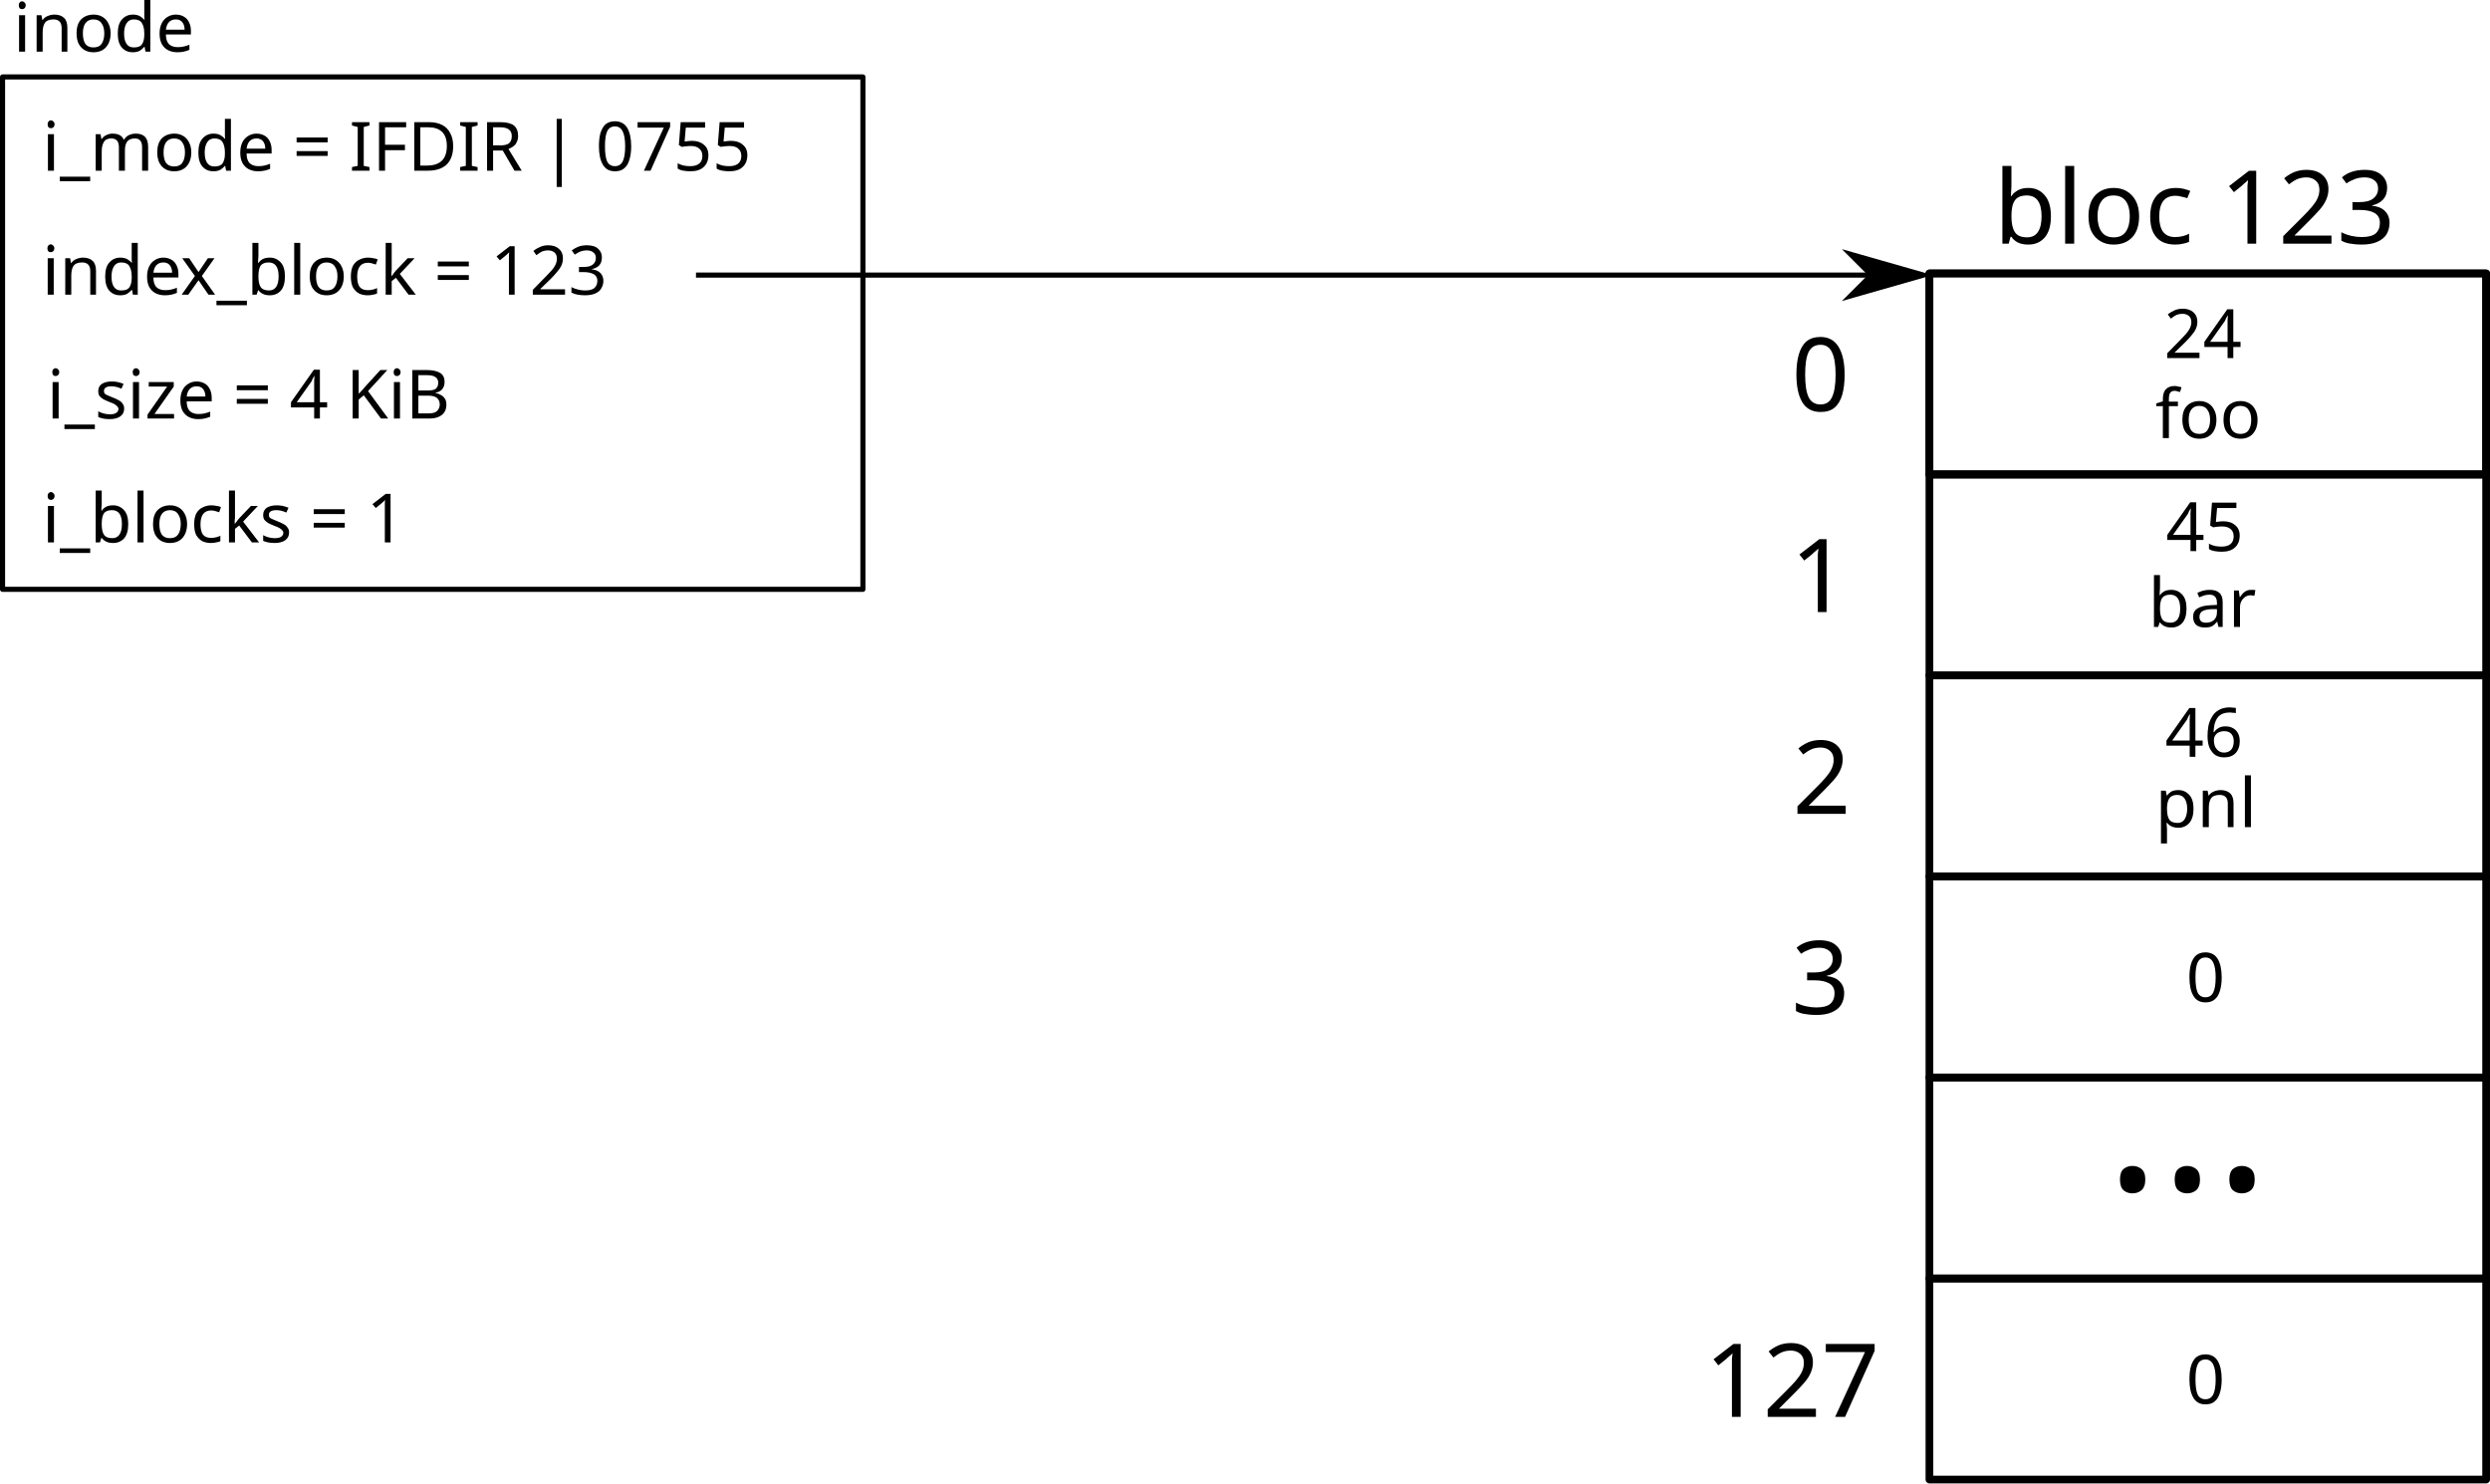
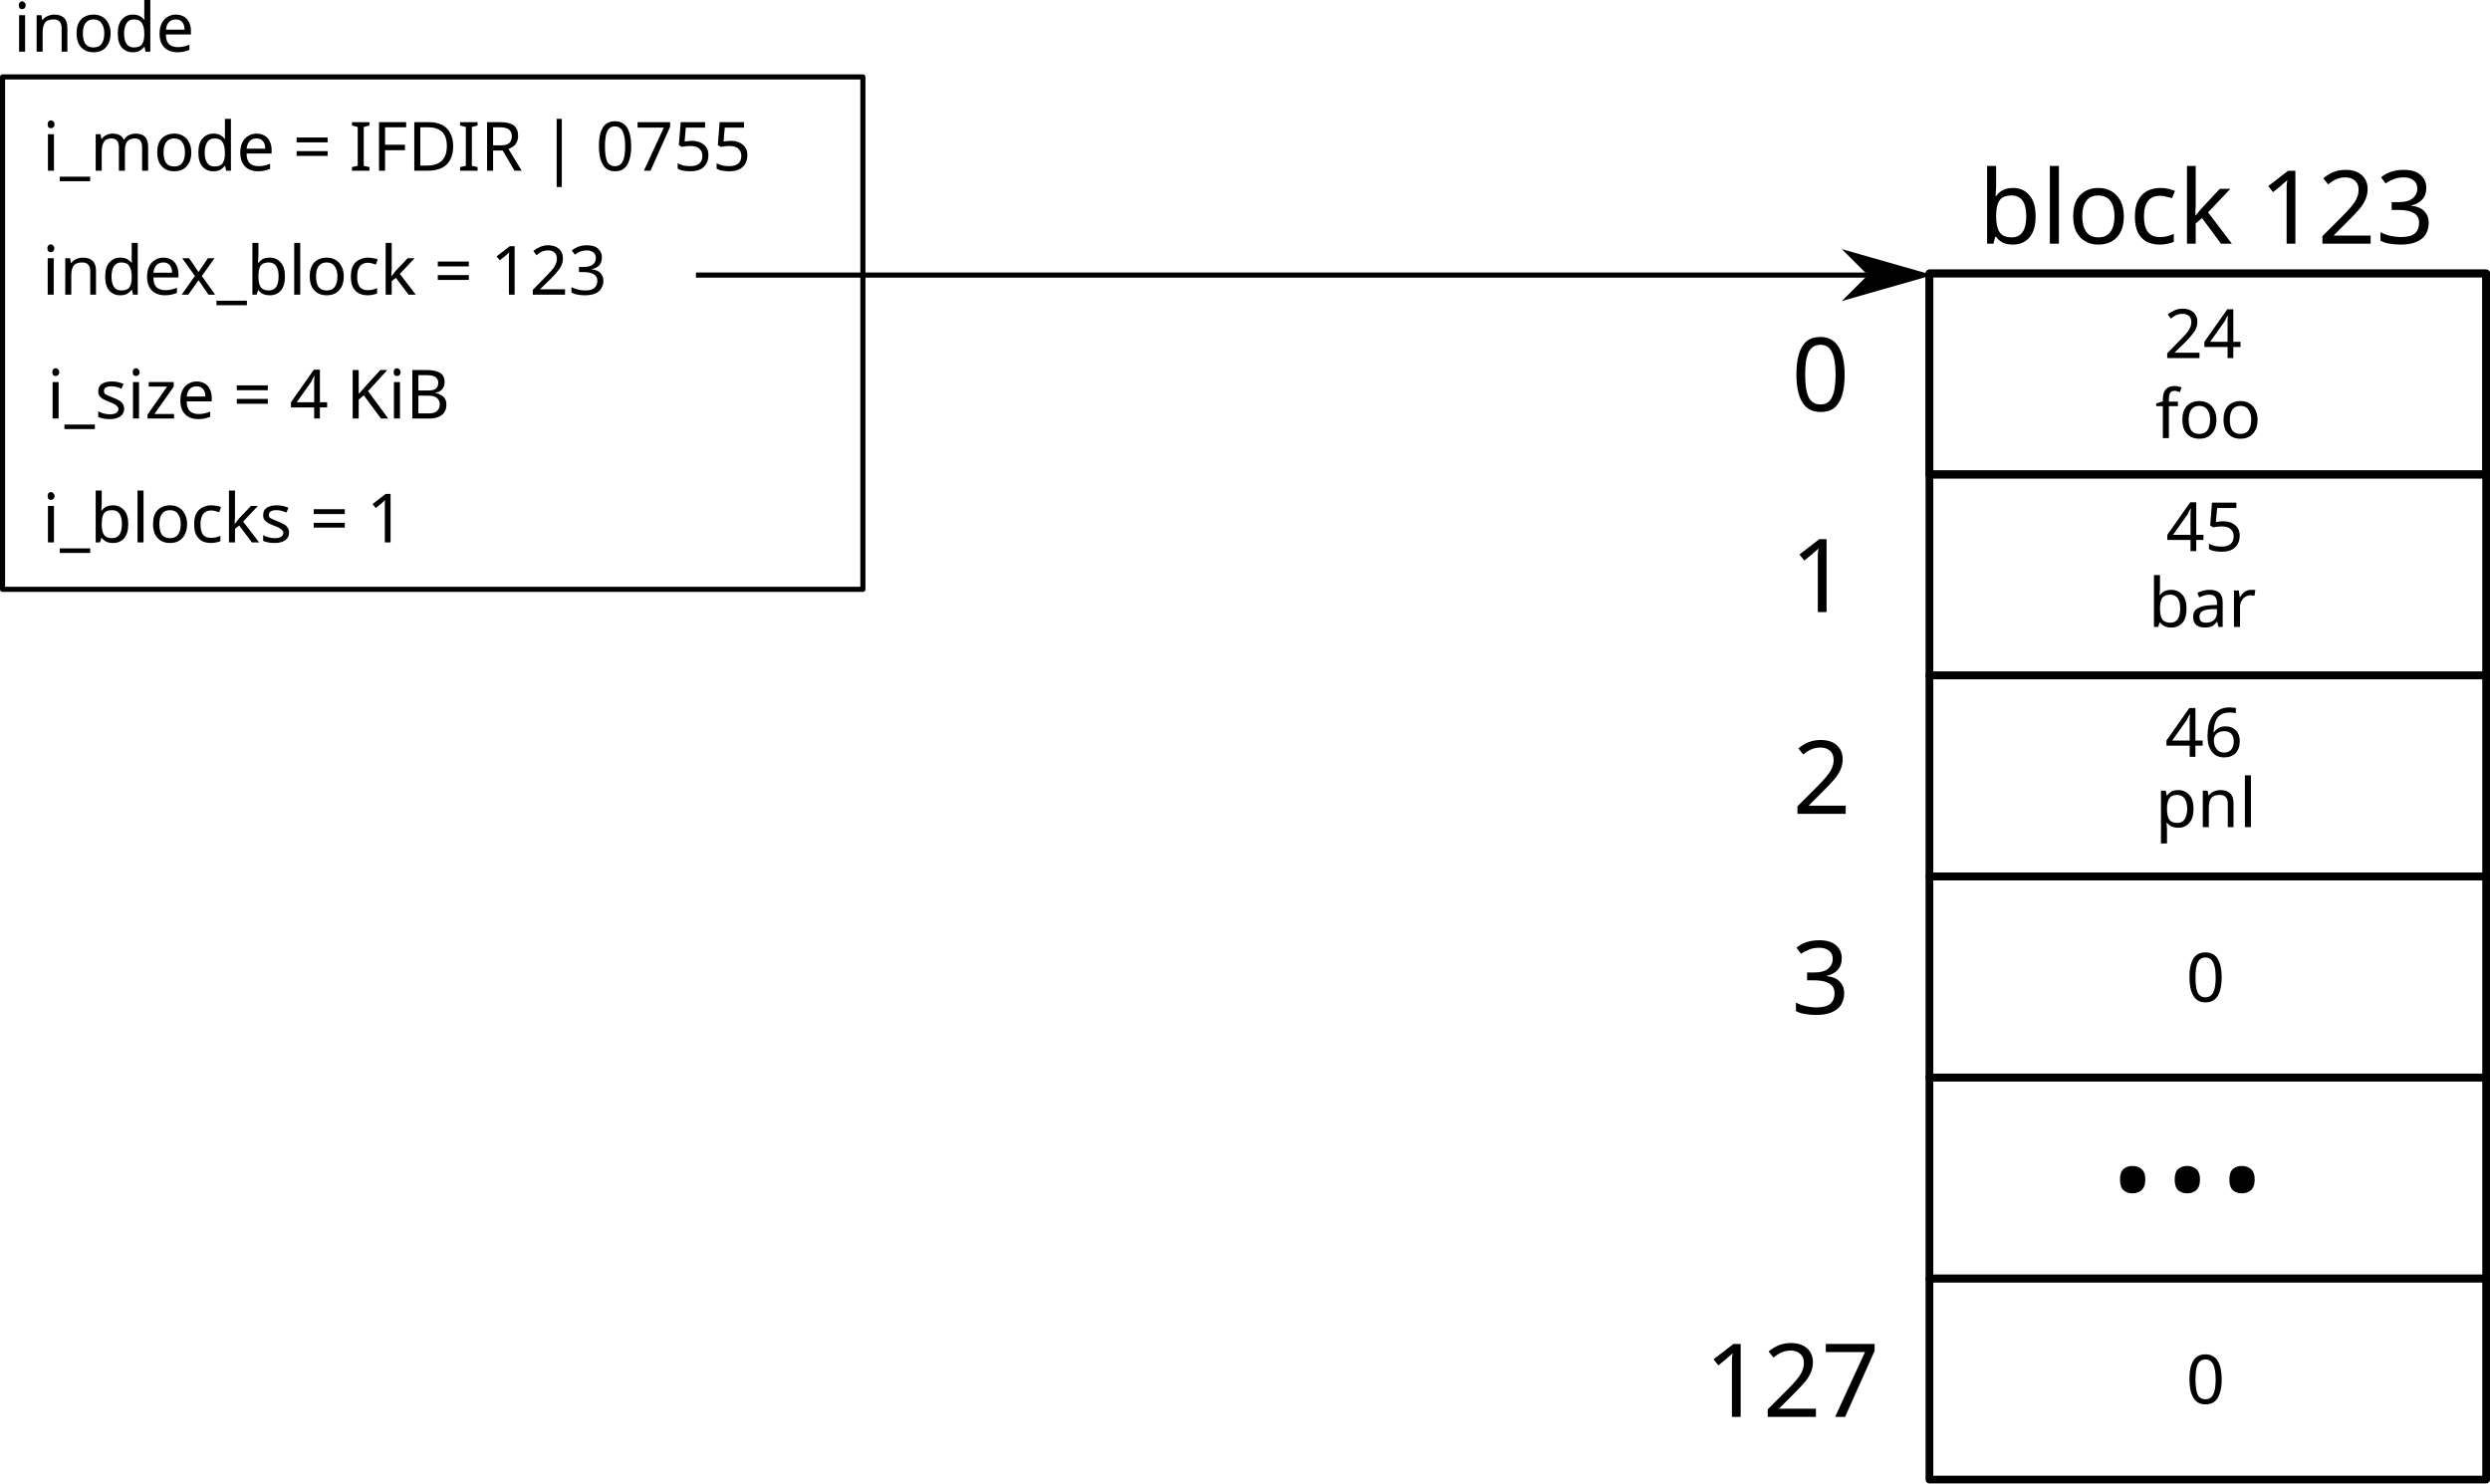
<svg xmlns="http://www.w3.org/2000/svg" xmlns:xlink="http://www.w3.org/1999/xlink" width="129.108mm" height="76.916mm" viewBox="0 0 129.108 76.916" version="1.1" id="svg8">
  <defs id="defs2">
    <marker style="overflow:visible" id="marker5067" refX="0" refY="0" orient="auto">
      <path transform="matrix(-0.8,0,0,-0.8,-10,0)" style="fill:#000000;fill-opacity:1;fill-rule:evenodd;stroke:#000000;stroke-width:1pt;stroke-opacity:1" d="M 0,0 5,-5 -12.5,0 5,5 Z" id="path5065" />
    </marker>
    <marker orient="auto" refY="0" refX="0" id="Arrow1Mend" style="overflow:visible">
      <path id="path4668" d="M 0,0 5,-5 -12.5,0 5,5 Z" style="fill:#000000;fill-opacity:1;fill-rule:evenodd;stroke:#000000;stroke-width:1pt;stroke-opacity:1" transform="matrix(-0.4,0,0,-0.4,-4,0)" />
    </marker>
  </defs>
  <g id="layer1" transform="translate(-4.510822,-30.91521)">
    <rect style="opacity:1;fill:none;fill-opacity:1;fill-rule:evenodd;stroke:#000000;stroke-width:0.4;stroke-linejoin:round;stroke-miterlimit:4;stroke-dasharray:none;stroke-dashoffset:0.934;stroke-opacity:1" id="rect815-8" width="28.865" height="10.424" x="104.553" y="45.094" />
    <use height="100%" width="100%" x="0" y="0" xlink:href="#rect815-8" id="use4607" />
    <use height="100%" width="100%" x="0" y="0" xlink:href="#rect815-8" transform="translate(3.3333334e-8,10.4201)" id="use4609" />
    <use height="100%" width="100%" x="0" y="0" xlink:href="#rect815-8" transform="translate(3.3333334e-8,20.84361)" id="use4611" />
    <use height="100%" width="100%" x="0" y="0" xlink:href="#rect815-8" transform="translate(3.3333334e-8,31.26713)" id="use4613" />
    <use height="100%" width="100%" x="0" y="0" xlink:href="#rect815-8" transform="translate(3.3333334e-8,41.69064)" id="use4615" />
    <use height="100%" width="100%" x="0" y="0" xlink:href="#rect815-8" transform="translate(3.3333334e-8,52.11415)" id="use4617" />
    <text xml:space="preserve" style="font-style:normal;font-weight:normal;font-size:10.583px;line-height:125%;font-family:sans-serif;letter-spacing:0px;word-spacing:0px;fill:#000000;fill-opacity:1;stroke:none;stroke-width:0.265px;stroke-linecap:butt;stroke-linejoin:miter;stroke-opacity:1" x="3.469" y="59.444" id="text5115-2" />
    <text xml:space="preserve" style="font-style:normal;font-weight:normal;font-size:10.583px;line-height:125%;font-family:sans-serif;letter-spacing:0px;word-spacing:0px;fill:#000000;fill-opacity:1;stroke:none;stroke-width:0.265px;stroke-linecap:butt;stroke-linejoin:miter;stroke-opacity:1" x="113.667" y="92.653" id="text5161">
      <tspan id="tspan5159" x="113.667" y="92.653" style="stroke-width:0.265px">...</tspan>
    </text>
    <text xml:space="preserve" style="font-style:normal;font-weight:normal;font-size:10.583px;line-height:125%;font-family:sans-serif;letter-spacing:0px;word-spacing:0px;fill:#000000;fill-opacity:1;stroke:none;stroke-width:0.265px;stroke-linecap:butt;stroke-linejoin:miter;stroke-opacity:1" x="97.391" y="52.232" id="text5165">
      <tspan id="tspan5163" x="97.391" y="52.232" style="font-style:normal;font-variant:normal;font-weight:normal;font-stretch:normal;font-size:5.292px;font-family:sans-serif;-inkscape-font-specification:'sans-serif, Normal';font-variant-ligatures:normal;font-variant-caps:normal;font-variant-numeric:normal;font-feature-settings:normal;text-align:start;writing-mode:lr-tb;text-anchor:start;stroke-width:0.265px">0</tspan>
    </text>
    <text xml:space="preserve" style="font-style:normal;font-weight:normal;font-size:10.583px;line-height:125%;font-family:sans-serif;letter-spacing:0px;word-spacing:0px;fill:#000000;fill-opacity:1;stroke:none;stroke-width:0.265px;stroke-linecap:butt;stroke-linejoin:miter;stroke-opacity:1" x="97.343" y="62.655" id="text5165-9">
      <tspan id="tspan5163-4" x="97.343" y="62.655" style="font-style:normal;font-variant:normal;font-weight:normal;font-stretch:normal;font-size:5.292px;font-family:sans-serif;-inkscape-font-specification:'sans-serif, Normal';font-variant-ligatures:normal;font-variant-caps:normal;font-variant-numeric:normal;font-feature-settings:normal;text-align:start;writing-mode:lr-tb;text-anchor:start;stroke-width:0.265px">1</tspan>
    </text>
    <text xml:space="preserve" style="font-style:normal;font-weight:normal;font-size:10.583px;line-height:125%;font-family:sans-serif;letter-spacing:0px;word-spacing:0px;fill:#000000;fill-opacity:1;stroke:none;stroke-width:0.265px;stroke-linecap:butt;stroke-linejoin:miter;stroke-opacity:1" x="97.46" y="73.113" id="text5165-6">
      <tspan id="tspan5163-9" x="97.46" y="73.113" style="font-style:normal;font-variant:normal;font-weight:normal;font-stretch:normal;font-size:5.292px;font-family:sans-serif;-inkscape-font-specification:'sans-serif, Normal';font-variant-ligatures:normal;font-variant-caps:normal;font-variant-numeric:normal;font-feature-settings:normal;text-align:start;writing-mode:lr-tb;text-anchor:start;stroke-width:0.265px">2</tspan>
    </text>
    <text xml:space="preserve" style="font-style:normal;font-weight:normal;font-size:10.583px;line-height:125%;font-family:sans-serif;letter-spacing:0px;word-spacing:0px;fill:#000000;fill-opacity:1;stroke:none;stroke-width:0.265px;stroke-linecap:butt;stroke-linejoin:miter;stroke-opacity:1" x="97.4" y="83.499" id="text5165-2">
      <tspan id="tspan5163-2" x="97.4" y="83.499" style="font-style:normal;font-variant:normal;font-weight:normal;font-stretch:normal;font-size:5.292px;font-family:sans-serif;-inkscape-font-specification:'sans-serif, Normal';font-variant-ligatures:normal;font-variant-caps:normal;font-variant-numeric:normal;font-feature-settings:normal;text-align:start;writing-mode:lr-tb;text-anchor:start;stroke-width:0.265px">3</tspan>
    </text>
    <text xml:space="preserve" style="font-style:normal;font-weight:normal;font-size:10.583px;line-height:125%;font-family:sans-serif;letter-spacing:0px;word-spacing:0px;fill:#000000;fill-opacity:1;stroke:none;stroke-width:0.265px;stroke-linecap:butt;stroke-linejoin:miter;stroke-opacity:1" x="92.89" y="104.383" id="text5165-4">
      <tspan id="tspan5163-7" x="92.89" y="104.383" style="font-style:normal;font-variant:normal;font-weight:normal;font-stretch:normal;font-size:5.292px;font-family:sans-serif;-inkscape-font-specification:'sans-serif, Normal';font-variant-ligatures:normal;font-variant-caps:normal;font-variant-numeric:normal;font-feature-settings:normal;text-align:start;writing-mode:lr-tb;text-anchor:start;stroke-width:0.265px">127</tspan>
    </text>
-     <text xml:space="preserve" style="font-style:normal;font-weight:normal;font-size:10.583px;line-height:125%;font-family:sans-serif;letter-spacing:0px;word-spacing:0px;fill:#000000;fill-opacity:1;stroke:none;stroke-width:0.265px;stroke-linecap:butt;stroke-linejoin:miter;stroke-opacity:1" x="107.883" y="43.55" id="text5165-4-7">
-       <tspan id="tspan5163-7-5" x="107.883" y="43.55" style="font-style:normal;font-variant:normal;font-weight:normal;font-stretch:normal;font-size:5.292px;font-family:sans-serif;-inkscape-font-specification:'sans-serif, Normal';font-variant-ligatures:normal;font-variant-caps:normal;font-variant-numeric:normal;font-feature-settings:normal;text-align:start;writing-mode:lr-tb;text-anchor:start;stroke-width:0.265px">bloc 123</tspan>
+     <text xml:space="preserve" style="font-style:normal;font-weight:normal;font-size:10.583px;line-height:125%;font-family:sans-serif;letter-spacing:0px;word-spacing:0px;fill:#000000;fill-opacity:1;stroke:none;stroke-width:0.265px;stroke-linecap:butt;stroke-linejoin:miter;stroke-opacity:1" x="107.09" y="43.55" id="text5165-4-7">
+       <tspan id="tspan5163-7-5" x="107.09" y="43.55" style="font-style:normal;font-variant:normal;font-weight:normal;font-stretch:normal;font-size:5.292px;font-family:sans-serif;-inkscape-font-specification:'sans-serif, Normal';font-variant-ligatures:normal;font-variant-caps:normal;font-variant-numeric:normal;font-feature-settings:normal;text-align:start;writing-mode:lr-tb;text-anchor:start;stroke-width:0.265px">block 123</tspan>
    </text>
    <text xml:space="preserve" style="font-style:normal;font-weight:normal;font-size:10.583px;line-height:125%;font-family:sans-serif;letter-spacing:0px;word-spacing:0px;fill:#000000;fill-opacity:1;stroke:none;stroke-width:0.265px;stroke-linecap:butt;stroke-linejoin:miter;stroke-opacity:1" x="116.71" y="49.482" id="text5371">
      <tspan id="tspan5369" x="116.71" y="49.482" style="font-style:normal;font-variant:normal;font-weight:normal;font-stretch:normal;font-size:3.528px;font-family:sans-serif;-inkscape-font-specification:'sans-serif, Normal';font-variant-ligatures:normal;font-variant-caps:normal;font-variant-numeric:normal;font-feature-settings:normal;text-align:start;writing-mode:lr-tb;text-anchor:start;stroke-width:0.265px">24</tspan>
    </text>
    <text xml:space="preserve" style="font-style:normal;font-weight:normal;font-size:10.583px;line-height:125%;font-family:sans-serif;letter-spacing:0px;word-spacing:0px;fill:#000000;fill-opacity:1;stroke:none;stroke-width:0.265px;stroke-linecap:butt;stroke-linejoin:miter;stroke-opacity:1" x="116.809" y="59.49" id="text5371-4">
      <tspan id="tspan5369-8" x="116.809" y="59.49" style="font-style:normal;font-variant:normal;font-weight:normal;font-stretch:normal;font-size:3.528px;font-family:sans-serif;-inkscape-font-specification:'sans-serif, Normal';font-variant-ligatures:normal;font-variant-caps:normal;font-variant-numeric:normal;font-feature-settings:normal;text-align:start;writing-mode:lr-tb;text-anchor:start;stroke-width:0.265px">45</tspan>
    </text>
    <text xml:space="preserve" style="font-style:normal;font-weight:normal;font-size:10.583px;line-height:125%;font-family:sans-serif;letter-spacing:0px;word-spacing:0px;fill:#000000;fill-opacity:1;stroke:none;stroke-width:0.265px;stroke-linecap:butt;stroke-linejoin:miter;stroke-opacity:1" x="116.766" y="70.155" id="text5371-1">
      <tspan id="tspan5369-2" x="116.766" y="70.155" style="font-style:normal;font-variant:normal;font-weight:normal;font-stretch:normal;font-size:3.528px;font-family:sans-serif;-inkscape-font-specification:'sans-serif, Normal';font-variant-ligatures:normal;font-variant-caps:normal;font-variant-numeric:normal;font-feature-settings:normal;text-align:start;writing-mode:lr-tb;text-anchor:start;stroke-width:0.265px">46</tspan>
    </text>
    <text xml:space="preserve" style="font-style:normal;font-weight:normal;font-size:10.583px;line-height:125%;font-family:sans-serif;letter-spacing:0px;word-spacing:0px;fill:#000000;fill-opacity:1;stroke:none;stroke-width:0.265px;stroke-linecap:butt;stroke-linejoin:miter;stroke-opacity:1" x="116.264" y="53.629" id="text5371-8">
      <tspan id="tspan5369-9" x="116.264" y="53.629" style="font-style:normal;font-variant:normal;font-weight:normal;font-stretch:normal;font-size:3.528px;font-family:sans-serif;-inkscape-font-specification:'sans-serif, Normal';font-variant-ligatures:normal;font-variant-caps:normal;font-variant-numeric:normal;font-feature-settings:normal;text-align:start;writing-mode:lr-tb;text-anchor:start;stroke-width:0.265px">foo</tspan>
    </text>
    <text xml:space="preserve" style="font-style:normal;font-weight:normal;font-size:10.583px;line-height:125%;font-family:sans-serif;letter-spacing:0px;word-spacing:0px;fill:#000000;fill-opacity:1;stroke:none;stroke-width:0.265px;stroke-linecap:butt;stroke-linejoin:miter;stroke-opacity:1" x="115.899" y="63.419" id="text5371-3">
      <tspan id="tspan5369-6" x="115.899" y="63.419" style="font-style:normal;font-variant:normal;font-weight:normal;font-stretch:normal;font-size:3.528px;font-family:sans-serif;-inkscape-font-specification:'sans-serif, Normal';font-variant-ligatures:normal;font-variant-caps:normal;font-variant-numeric:normal;font-feature-settings:normal;text-align:start;writing-mode:lr-tb;text-anchor:start;stroke-width:0.265px">bar</tspan>
    </text>
    <text xml:space="preserve" style="font-style:normal;font-weight:normal;font-size:10.583px;line-height:125%;font-family:sans-serif;letter-spacing:0px;word-spacing:0px;fill:#000000;fill-opacity:1;stroke:none;stroke-width:0.265px;stroke-linecap:butt;stroke-linejoin:miter;stroke-opacity:1" x="116.262" y="73.803" id="text5371-80">
      <tspan id="tspan5369-21" x="116.262" y="73.803" style="font-style:normal;font-variant:normal;font-weight:normal;font-stretch:normal;font-size:3.528px;font-family:sans-serif;-inkscape-font-specification:'sans-serif, Normal';font-variant-ligatures:normal;font-variant-caps:normal;font-variant-numeric:normal;font-feature-settings:normal;text-align:start;writing-mode:lr-tb;text-anchor:start;stroke-width:0.265px">pnl</tspan>
    </text>
    <path style="fill:none;fill-rule:evenodd;stroke:#000000;stroke-width:0.265px;stroke-linecap:butt;stroke-linejoin:miter;stroke-opacity:1;marker-end:url(#marker5067)" d="m 40.598,45.179 h 63.61" id="path5552" />
    <text xml:space="preserve" style="font-style:normal;font-weight:normal;font-size:10.583px;line-height:125%;font-family:sans-serif;letter-spacing:0px;word-spacing:0px;fill:#000000;fill-opacity:1;stroke:none;stroke-width:0.265px;stroke-linecap:butt;stroke-linejoin:miter;stroke-opacity:1" x="117.865" y="82.857" id="text5371-1-6">
      <tspan id="tspan5369-2-4" x="117.865" y="82.857" style="font-style:normal;font-variant:normal;font-weight:normal;font-stretch:normal;font-size:3.528px;font-family:sans-serif;-inkscape-font-specification:'sans-serif, Normal';font-variant-ligatures:normal;font-variant-caps:normal;font-variant-numeric:normal;font-feature-settings:normal;text-align:start;writing-mode:lr-tb;text-anchor:start;stroke-width:0.265px">0</tspan>
    </text>
    <text xml:space="preserve" style="font-style:normal;font-weight:normal;font-size:10.583px;line-height:125%;font-family:sans-serif;letter-spacing:0px;word-spacing:0px;fill:#000000;fill-opacity:1;stroke:none;stroke-width:0.265px;stroke-linecap:butt;stroke-linejoin:miter;stroke-opacity:1" x="117.865" y="103.704" id="text5371-1-6-9">
      <tspan id="tspan5369-2-4-5" x="117.865" y="103.704" style="font-style:normal;font-variant:normal;font-weight:normal;font-stretch:normal;font-size:3.528px;font-family:sans-serif;-inkscape-font-specification:'sans-serif, Normal';font-variant-ligatures:normal;font-variant-caps:normal;font-variant-numeric:normal;font-feature-settings:normal;text-align:start;writing-mode:lr-tb;text-anchor:start;stroke-width:0.265px">0</tspan>
    </text>
    <text xml:space="preserve" style="font-style:normal;font-variant:normal;font-weight:normal;font-stretch:normal;font-size:3.528px;line-height:125%;font-family:sans-serif;-inkscape-font-specification:'sans-serif, Normal';font-variant-ligatures:normal;font-variant-caps:normal;font-variant-numeric:normal;font-feature-settings:normal;text-align:start;letter-spacing:0px;word-spacing:0px;writing-mode:lr-tb;text-anchor:start;fill:#000000;fill-opacity:1;stroke:none;stroke-width:0.265px;stroke-linecap:butt;stroke-linejoin:miter;stroke-opacity:1" x="5.205" y="33.595" id="text5506-8">
      <tspan id="tspan5504-5" x="5.205" y="33.595" style="stroke-width:0.265px">inode</tspan>
    </text>
    <text xml:space="preserve" style="font-style:normal;font-variant:normal;font-weight:normal;font-stretch:normal;font-size:3.528px;line-height:125%;font-family:sans-serif;-inkscape-font-specification:'sans-serif, Normal';font-variant-ligatures:normal;font-variant-caps:normal;font-variant-numeric:normal;font-feature-settings:normal;text-align:start;letter-spacing:0px;word-spacing:0px;writing-mode:lr-tb;text-anchor:start;fill:#000000;fill-opacity:1;stroke:none;stroke-width:0.265px;stroke-linecap:butt;stroke-linejoin:miter;stroke-opacity:1" x="6.701" y="39.769" id="text5510-7">
      <tspan id="tspan5508-4" x="6.701" y="39.769" style="stroke-width:0.265px">i_mode = IFDIR | 0755</tspan>
    </text>
    <text xml:space="preserve" style="font-style:normal;font-variant:normal;font-weight:normal;font-stretch:normal;font-size:3.528px;line-height:125%;font-family:sans-serif;-inkscape-font-specification:'sans-serif, Normal';font-variant-ligatures:normal;font-variant-caps:normal;font-variant-numeric:normal;font-feature-settings:normal;text-align:start;letter-spacing:0px;word-spacing:0px;writing-mode:lr-tb;text-anchor:start;fill:#000000;fill-opacity:1;stroke:none;stroke-width:0.265px;stroke-linecap:butt;stroke-linejoin:miter;stroke-opacity:1" x="6.689" y="46.193" id="text5514-1">
      <tspan id="tspan5512-8" x="6.689" y="46.193" style="stroke-width:0.265px">index_block = 123</tspan>
    </text>
    <text xml:space="preserve" style="font-style:normal;font-variant:normal;font-weight:normal;font-stretch:normal;font-size:3.528px;line-height:125%;font-family:sans-serif;-inkscape-font-specification:'sans-serif, Normal';font-variant-ligatures:normal;font-variant-caps:normal;font-variant-numeric:normal;font-feature-settings:normal;text-align:start;letter-spacing:0px;word-spacing:0px;writing-mode:lr-tb;text-anchor:start;fill:#000000;fill-opacity:1;stroke:none;stroke-width:0.265px;stroke-linecap:butt;stroke-linejoin:miter;stroke-opacity:1" x="6.941" y="52.616" id="text5518">
      <tspan id="tspan5516" x="6.941" y="52.616" style="stroke-width:0.265px">i_size = 4 KiB</tspan>
    </text>
    <text xml:space="preserve" style="font-style:normal;font-variant:normal;font-weight:normal;font-stretch:normal;font-size:3.528px;line-height:125%;font-family:sans-serif;-inkscape-font-specification:'sans-serif, Normal';font-variant-ligatures:normal;font-variant-caps:normal;font-variant-numeric:normal;font-feature-settings:normal;text-align:start;letter-spacing:0px;word-spacing:0px;writing-mode:lr-tb;text-anchor:start;fill:#000000;fill-opacity:1;stroke:none;stroke-width:0.265px;stroke-linecap:butt;stroke-linejoin:miter;stroke-opacity:1" x="6.701" y="59.04" id="text5522">
      <tspan id="tspan5520" x="6.701" y="59.04" style="stroke-width:0.265px">i_blocks = 1</tspan>
    </text>
    <rect style="opacity:1;fill:none;fill-opacity:1;fill-rule:evenodd;stroke:#000000;stroke-width:0.265;stroke-linejoin:round;stroke-miterlimit:4;stroke-dasharray:none;stroke-dashoffset:0.934;stroke-opacity:1" id="rect5524-5" width="44.61" height="26.567" x="4.643" y="34.905" />
  </g>
</svg>
